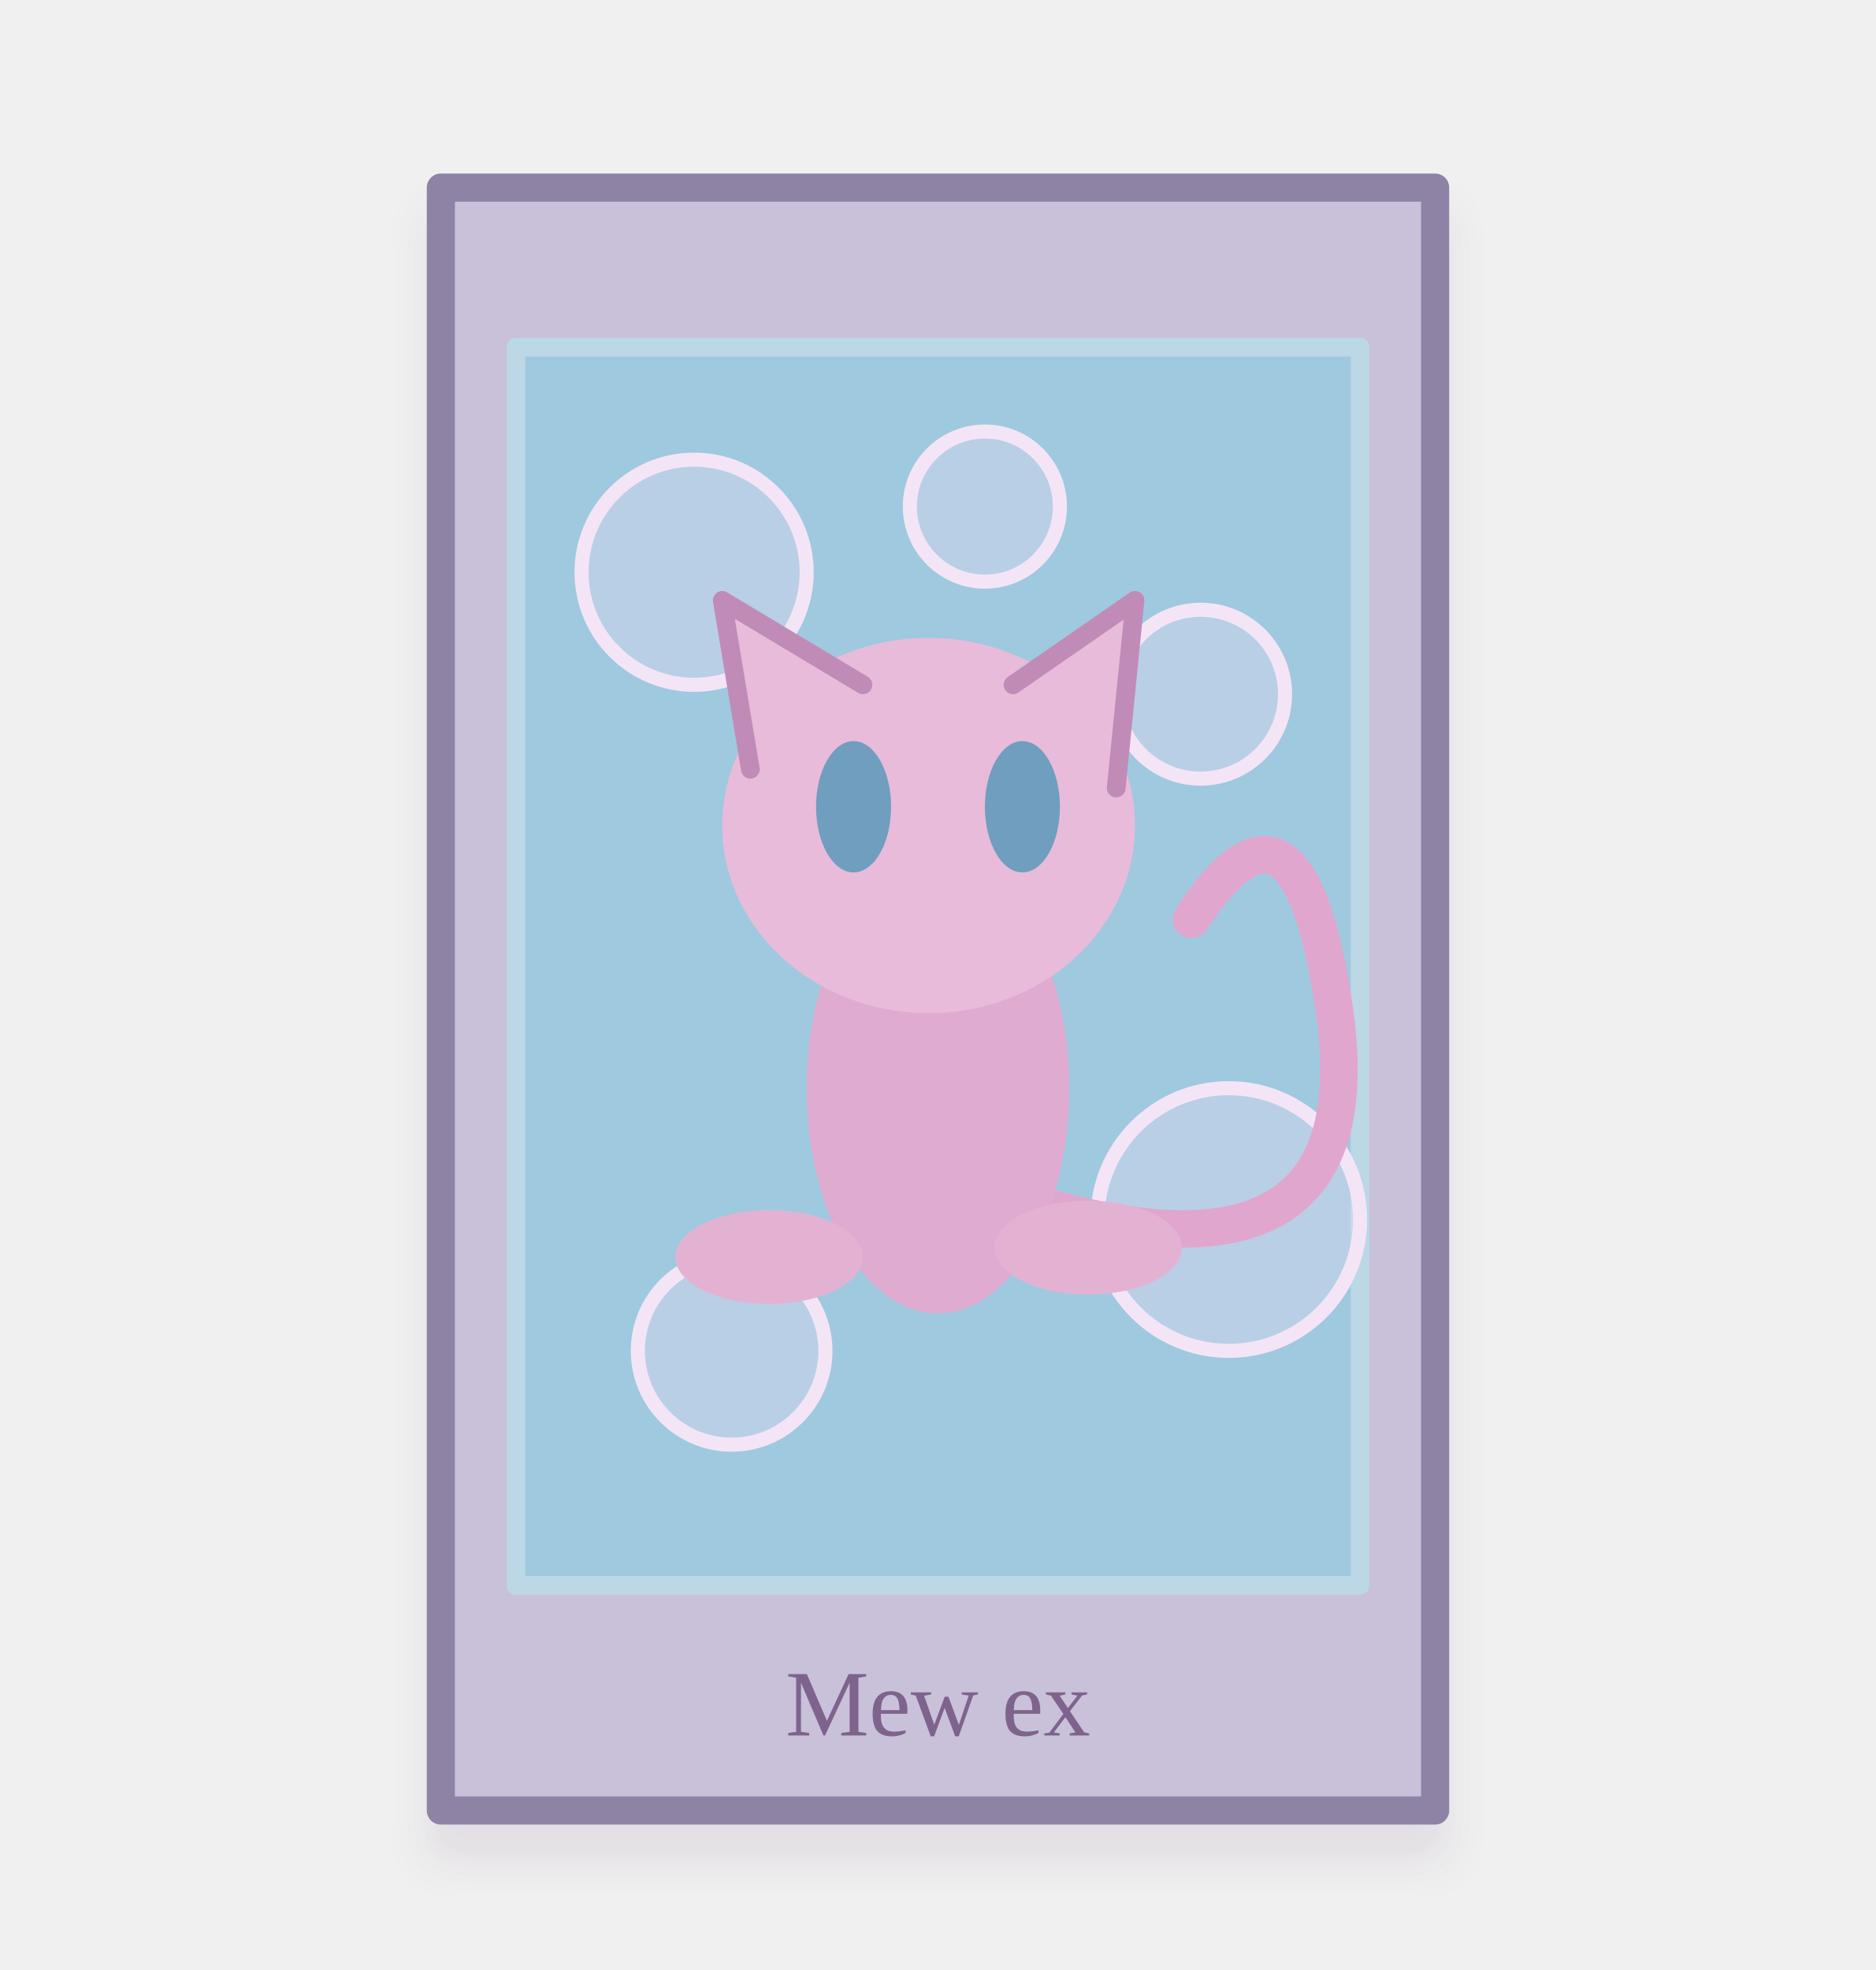
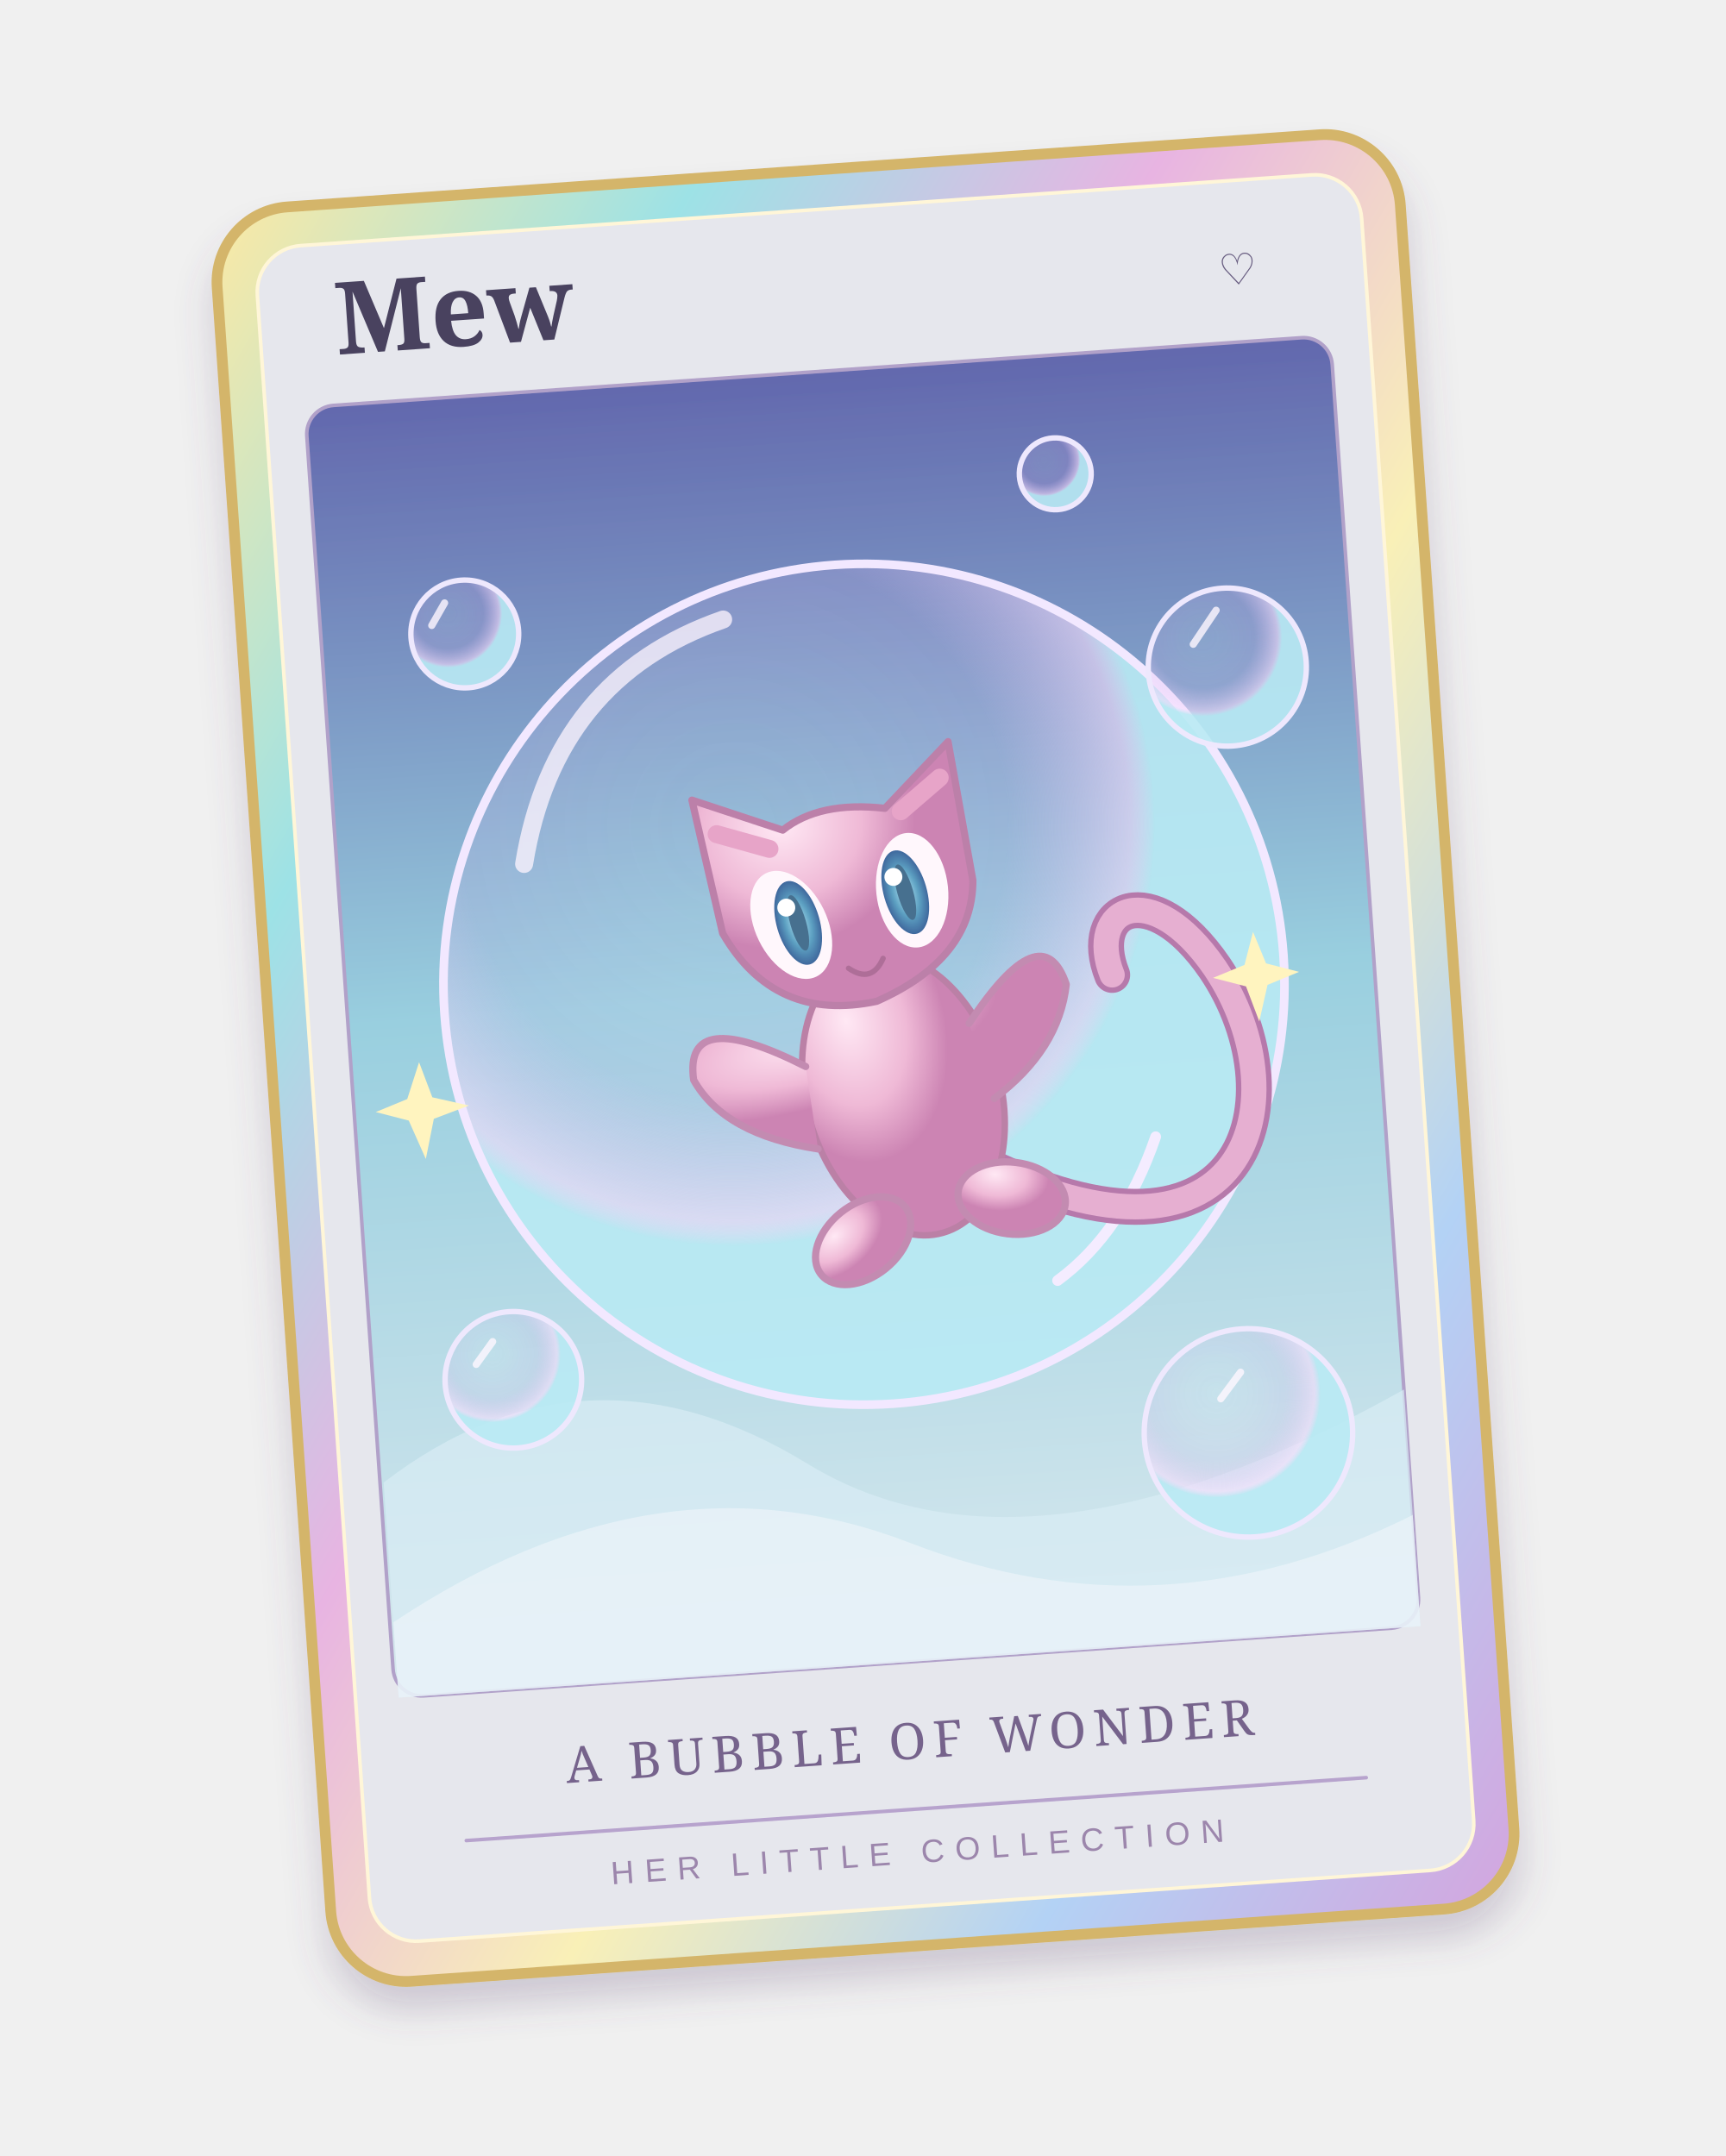
- <svg xmlns="http://www.w3.org/2000/svg" viewBox="0 0 200 210">
+ <svg xmlns="http://www.w3.org/2000/svg" width="480" height="600" viewBox="0 0 480 600" role="img" aria-label="Bubble Mew holographic card">
  <defs>
-     <filter id="soft">
-       <feDropShadow dx="0" dy="4" stdDeviation="2" flood-color="#806087" flood-opacity=".12" />
+     <linearGradient id="foil" x2="1" y2="1">
+       <stop stop-color="#f9e9a6" />
+       <stop offset=".2" stop-color="#9de2e6" />
+       <stop offset=".4" stop-color="#e8b4e2" />
+       <stop offset=".6" stop-color="#f9f0b7" />
+       <stop offset=".8" stop-color="#b3d2f5" />
+       <stop offset="1" stop-color="#d3a6df" />
+     </linearGradient>
+     <linearGradient id="sky" x2="0" y2="1">
+       <stop stop-color="#6369ae" />
+       <stop offset=".48" stop-color="#99cfdf" />
+       <stop offset="1" stop-color="#d8e8ee" />
+     </linearGradient>
+     <radialGradient id="bubble" cx=".36" cy=".3">
+       <stop stop-color="#e9f5ff" stop-opacity=".12" />
+       <stop offset=".65" stop-color="#d9b7ee" stop-opacity=".17" />
+       <stop offset=".94" stop-color="#f8ddfd" stop-opacity=".58" />
+       <stop offset="1" stop-color="#b9e9f3" stop-opacity=".9" />
+     </radialGradient>
+     <radialGradient id="pink" cx=".32" cy=".2">
+       <stop stop-color="#ffe8f4" />
+       <stop offset=".6" stop-color="#efb9d6" />
+       <stop offset="1" stop-color="#cc84b3" />
+     </radialGradient>
+     <radialGradient id="eye">
+       <stop stop-color="#b3e8f6" />
+       <stop offset=".6" stop-color="#5c9fc1" />
+       <stop offset="1" stop-color="#3f689d" />
+     </radialGradient>
+     <filter id="shadow">
+       <feDropShadow dx="0" dy="7" stdDeviation="5" flood-color="#655379" flood-opacity=".24" />
    </filter>
  </defs>
-   <g filter="url(#soft)">
-     <path d="M47 20h106v173H47Z" fill="#c9c0da" stroke="#8e83a5" stroke-width="3" stroke-linecap="round" stroke-linejoin="round" />
-     <path d="M55 37h90v132H55Z" fill="#9fc9df" stroke="#bcd7e6" stroke-width="2" stroke-linecap="round" stroke-linejoin="round" />
-     <ellipse cx="74" cy="61" rx="12" ry="12" fill="#e6d9f260" stroke="#f4e5f6" stroke-width="1.5" />
-     <ellipse cx="128" cy="74" rx="9" ry="9" fill="#e6d9f260" stroke="#f4e5f6" stroke-width="1.5" />
-     <ellipse cx="78" cy="144" rx="10" ry="10" fill="#e6d9f260" stroke="#f4e5f6" stroke-width="1.5" />
-     <ellipse cx="131" cy="130" rx="14" ry="14" fill="#e6d9f260" stroke="#f4e5f6" stroke-width="1.5" />
-     <ellipse cx="105" cy="54" rx="8" ry="8" fill="#e6d9f260" stroke="#f4e5f6" stroke-width="1.5" />
-     <path d="M106 127q42 14 36-21-4-25-15-8" fill="none" stroke="#e1a6ce" stroke-width="4" stroke-linecap="round" stroke-linejoin="round" />
-     <ellipse cx="100" cy="116" rx="14" ry="24" fill="#dfabd0" />
-     <ellipse cx="99" cy="88" rx="22" ry="20" fill="#e8bbda" />
-     <path d="M80 82l-3-18 15 9m16 0 13-9-2 20" fill="#e8bbda" stroke="#c18bb8" stroke-width="2" stroke-linecap="round" stroke-linejoin="round" />
-     <ellipse cx="91" cy="86" rx="4" ry="7" fill="#709ebf" />
-     <ellipse cx="109" cy="86" rx="4" ry="7" fill="#709ebf" />
-     <ellipse cx="82" cy="134" rx="10" ry="5" fill="#e3b2d3" />
-     <ellipse cx="116" cy="133" rx="10" ry="5" fill="#e3b2d3" />
-     <text x="100" y="185" text-anchor="middle" font-size="10" fill="#7e648d">Mew ex</text>
+   <g transform="translate(15 12) rotate(-4 225 285)" filter="url(#shadow)" stroke-linecap="round" stroke-linejoin="round">
+     <rect x="61" y="35" width="330" height="495" rx="21" fill="url(#foil)" stroke="#d4b56b" stroke-width="3" />
+     <rect x="72" y="46" width="308" height="473" rx="13" fill="#e6e7ed" stroke="#fff6d8" />
+     <rect x="83" y="91" width="286" height="360" rx="8" fill="url(#sky)" stroke="#b1a1c9" />
+     <text x="93" y="77" font-family="Georgia,serif" font-size="28" font-weight="bold" fill="#48425f">Mew</text>
+     <text x="350" y="75" text-anchor="end" font-family="Arial,sans-serif" font-size="12" fill="#675c80">♡</text>
+     <path d="M84 391Q143 352 202 394T369 385V451H84Z" fill="#d8edf5" opacity=".7" />
+     <path d="M84 430Q161 386 229 418T369 420V451H84Z" fill="#eef5fa" opacity=".65" />
+     <circle cx="227" cy="262" r="117" fill="url(#bubble)" stroke="#f2e8ff" stroke-width="2.4" />
+     <path d="M135 222q12-51 60-64" fill="none" stroke="#fff5ff" stroke-width="5" opacity=".75" />
+     <path d="M305 310q-11 26-30 38" fill="none" stroke="#f4ecff" stroke-width="3" />
+     <g transform="translate(230 266) rotate(-12)">
+       <path d="M7 44C75 113 107 61 93 18 83-12 63-8 65 12" fill="none" stroke="#b679ab" stroke-width="10" />
+       <path d="M7 44C75 113 107 61 93 18 83-12 63-8 65 12" fill="none" stroke="#e6afd1" stroke-width="7" />
+       <ellipse cx="0" cy="28" rx="27" ry="40" fill="url(#pink)" stroke="#bb80a6" stroke-width="1.8" />
+       <path d="M-24 13q-28-26-31-5 4 17 28 28m50-22q28-24 29-3-7 17-28 25" fill="url(#pink)" stroke="#c38bb1" stroke-width="2" />
+       <ellipse cx="-22" cy="64" rx="15" ry="10" transform="rotate(-23 -22 64)" fill="url(#pink)" stroke="#c38bb1" stroke-width="2" />
+       <ellipse cx="21" cy="64" rx="15" ry="10" transform="rotate(23 21 64)" fill="url(#pink)" stroke="#c38bb1" stroke-width="2" />
+       <path d="M-36-29-34-67-12-52Q0-57 17-50L39-63 35-24Q29-3 0 1-29-1-36-29Z" fill="url(#pink)" stroke="#bc80a9" stroke-width="2" />
+       <path d="m-30-56 13 8m38 0 13-6" stroke="#e7a4c8" stroke-width="5" />
+       <ellipse cx="-17" cy="-26" rx="10" ry="16" transform="rotate(-10 -17 -26)" fill="#fff7fc" />
+       <ellipse cx="18" cy="-26" rx="10" ry="16" transform="rotate(10 18 -26)" fill="#fff7fc" />
+       <ellipse cx="-15" cy="-26" rx="6" ry="12" fill="url(#eye)" />
+       <ellipse cx="16" cy="-26" rx="6" ry="12" fill="url(#eye)" />
+       <ellipse cx="-15" cy="-26" rx="2.2" ry="8" fill="#47708f" />
+       <ellipse cx="16" cy="-26" rx="2.2" ry="8" fill="#47708f" />
+       <circle cx="-17" cy="-31" r="2.5" fill="#fff" />
+       <circle cx="14" cy="-31" r="2.5" fill="#fff" />
+       <path d="m-5-10q5 6 10 0" fill="none" stroke="#ae6e98" stroke-width="1.5" />
+     </g>
+     <g fill="url(#bubble)" stroke="#eee8fd" stroke-width="1.5">
+       <circle cx="123" cy="157" r="15" />
+       <circle cx="334" cy="181" r="22" />
+       <circle cx="122" cy="365" r="19" />
+       <circle cx="325" cy="394" r="29" />
+       <circle cx="290" cy="124" r="10" />
+     </g>
+     <g fill="none" stroke="#fff8ff" stroke-width="2" opacity=".8">
+       <path d="m114 154 4-6m207 26 7-9m-220 195 5-6m201 30 6-7" />
+     </g>
+     <path d="m102 275 3 10 10 3-10 3-3 11-4-11-9-3 9-3zm234-20 3 9 9 3-9 3-3 10-3-10-9-3 9-3z" fill="#fff4bf" />
+     <text x="225" y="478" text-anchor="middle" font-family="Georgia,serif" font-size="14" letter-spacing="2" fill="#76648c">A BUBBLE OF WONDER</text>
+     <path d="M100 492H351" stroke="#b7a3cd" />
+     <text x="225" y="507" text-anchor="middle" font-family="Arial,sans-serif" font-size="9" letter-spacing="3" fill="#9c86ac">HER LITTLE COLLECTION</text>
  </g>
</svg>
